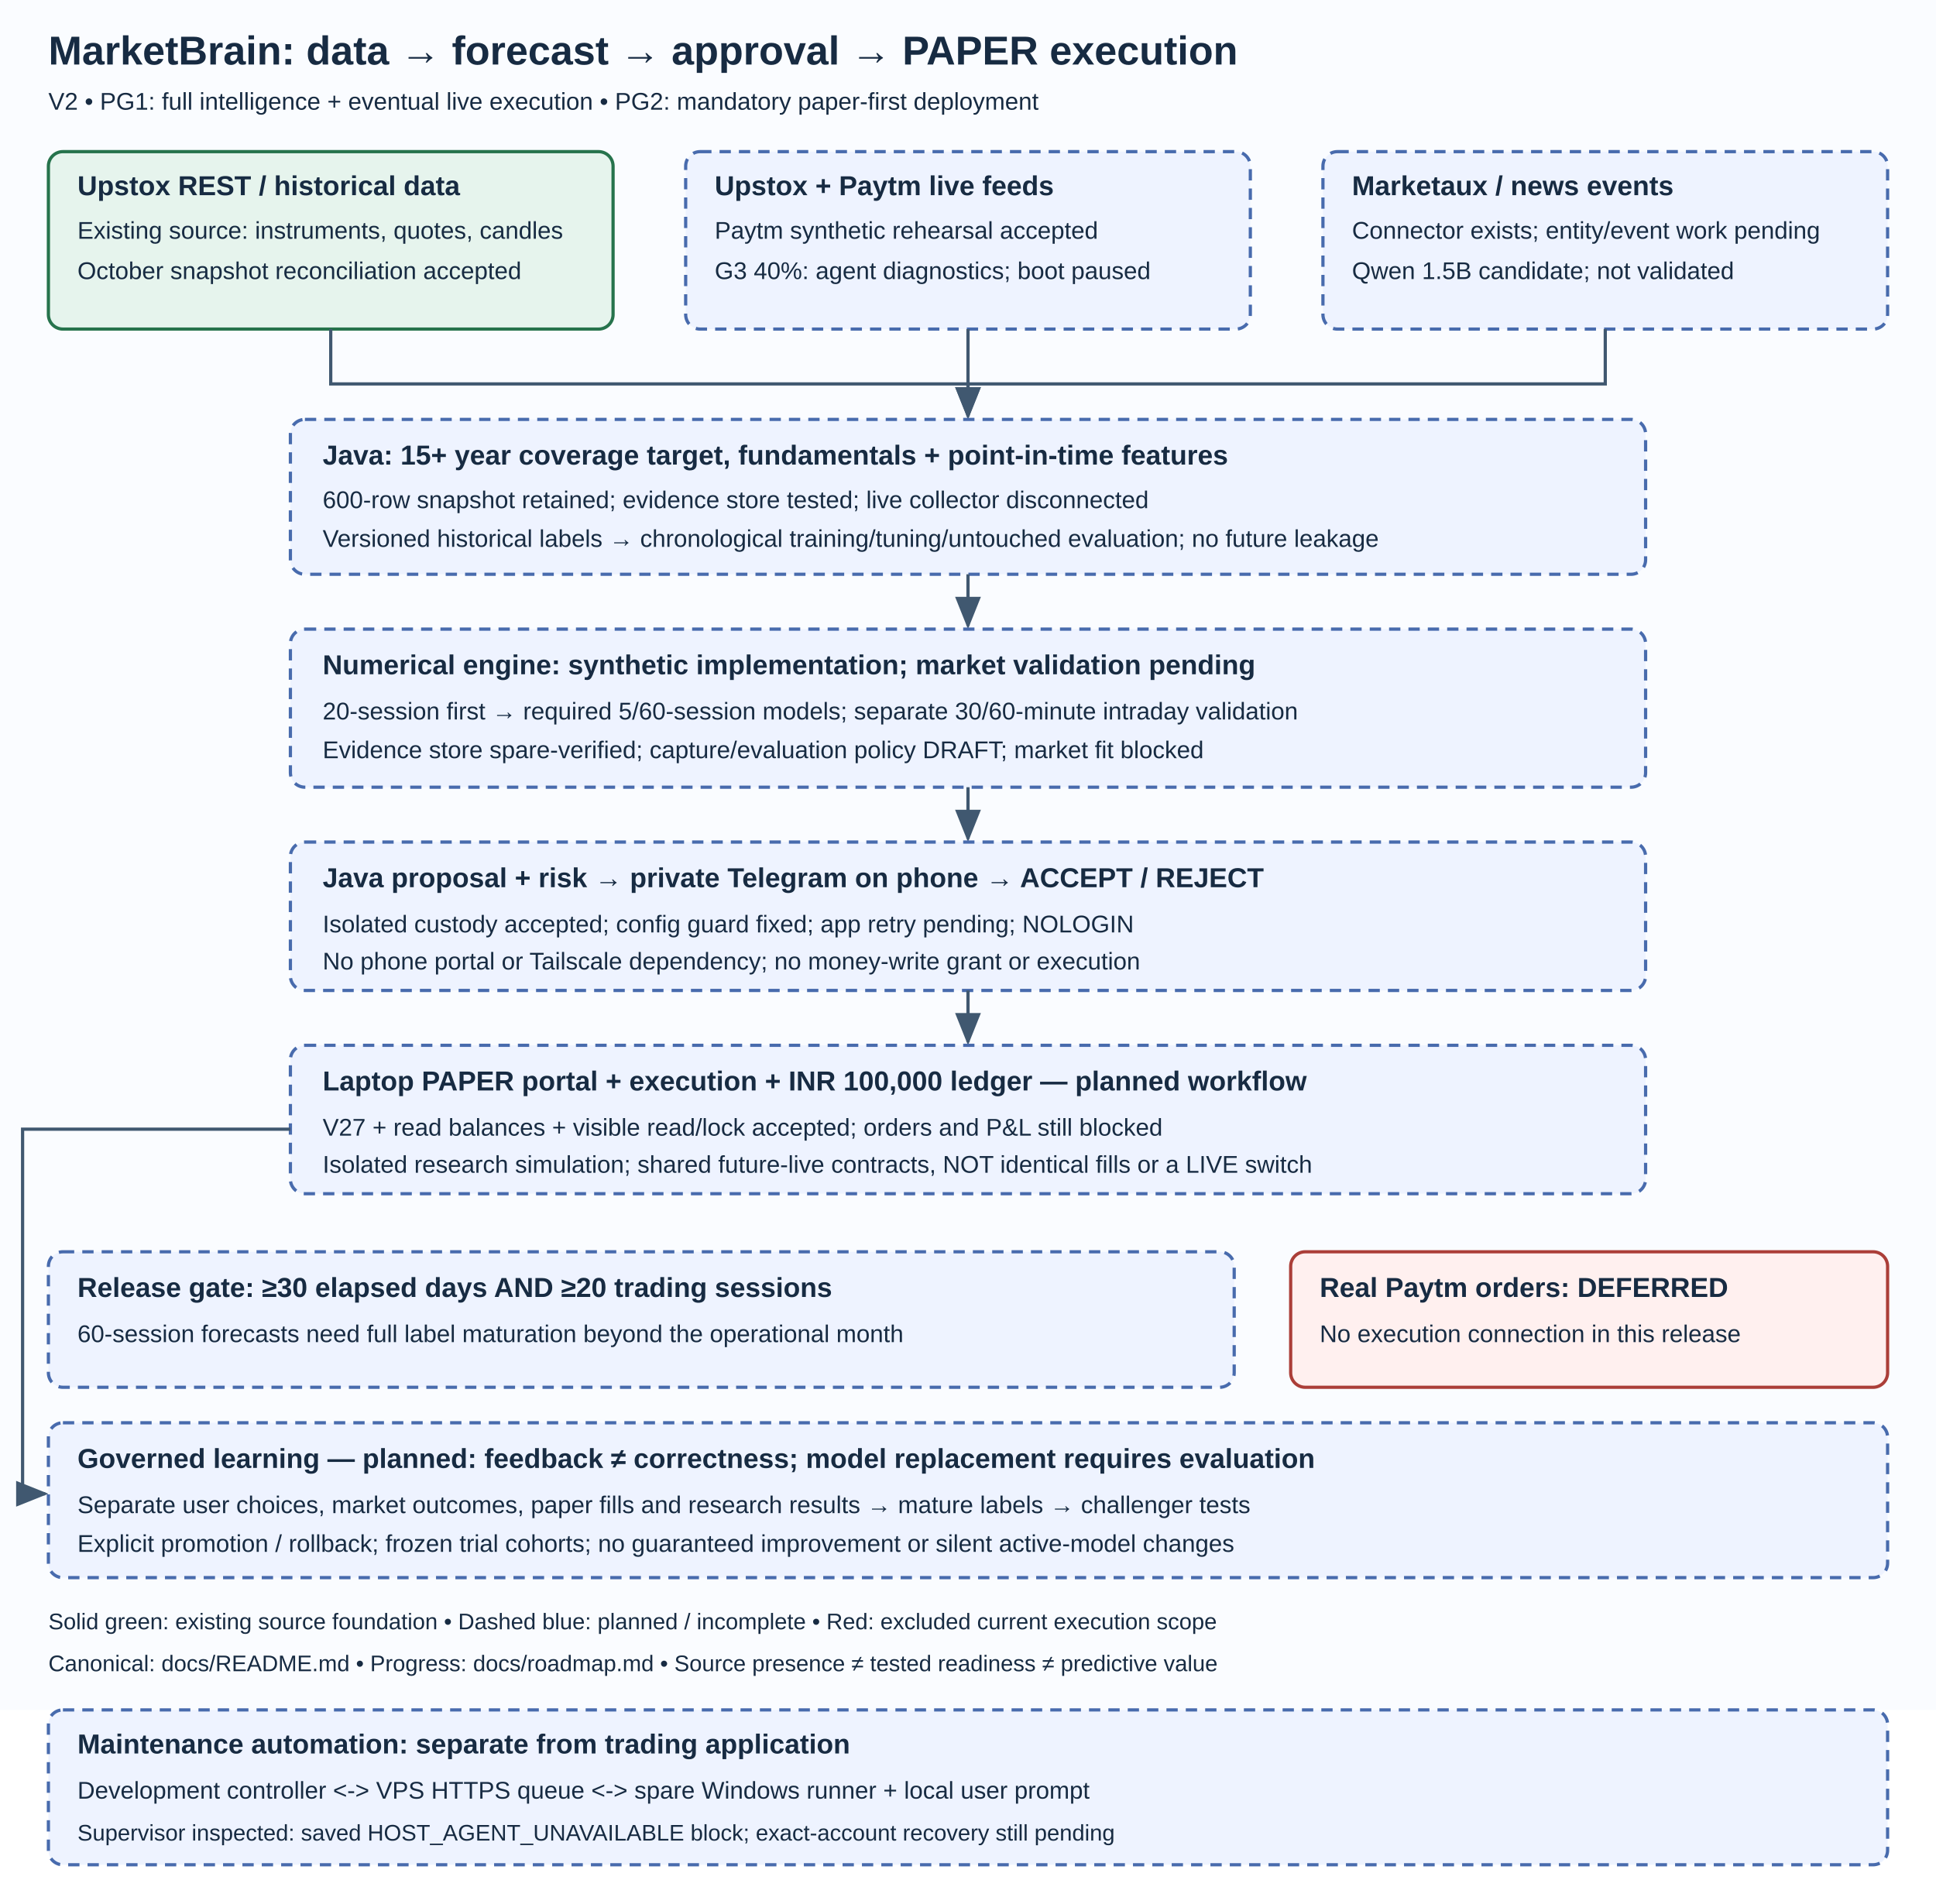
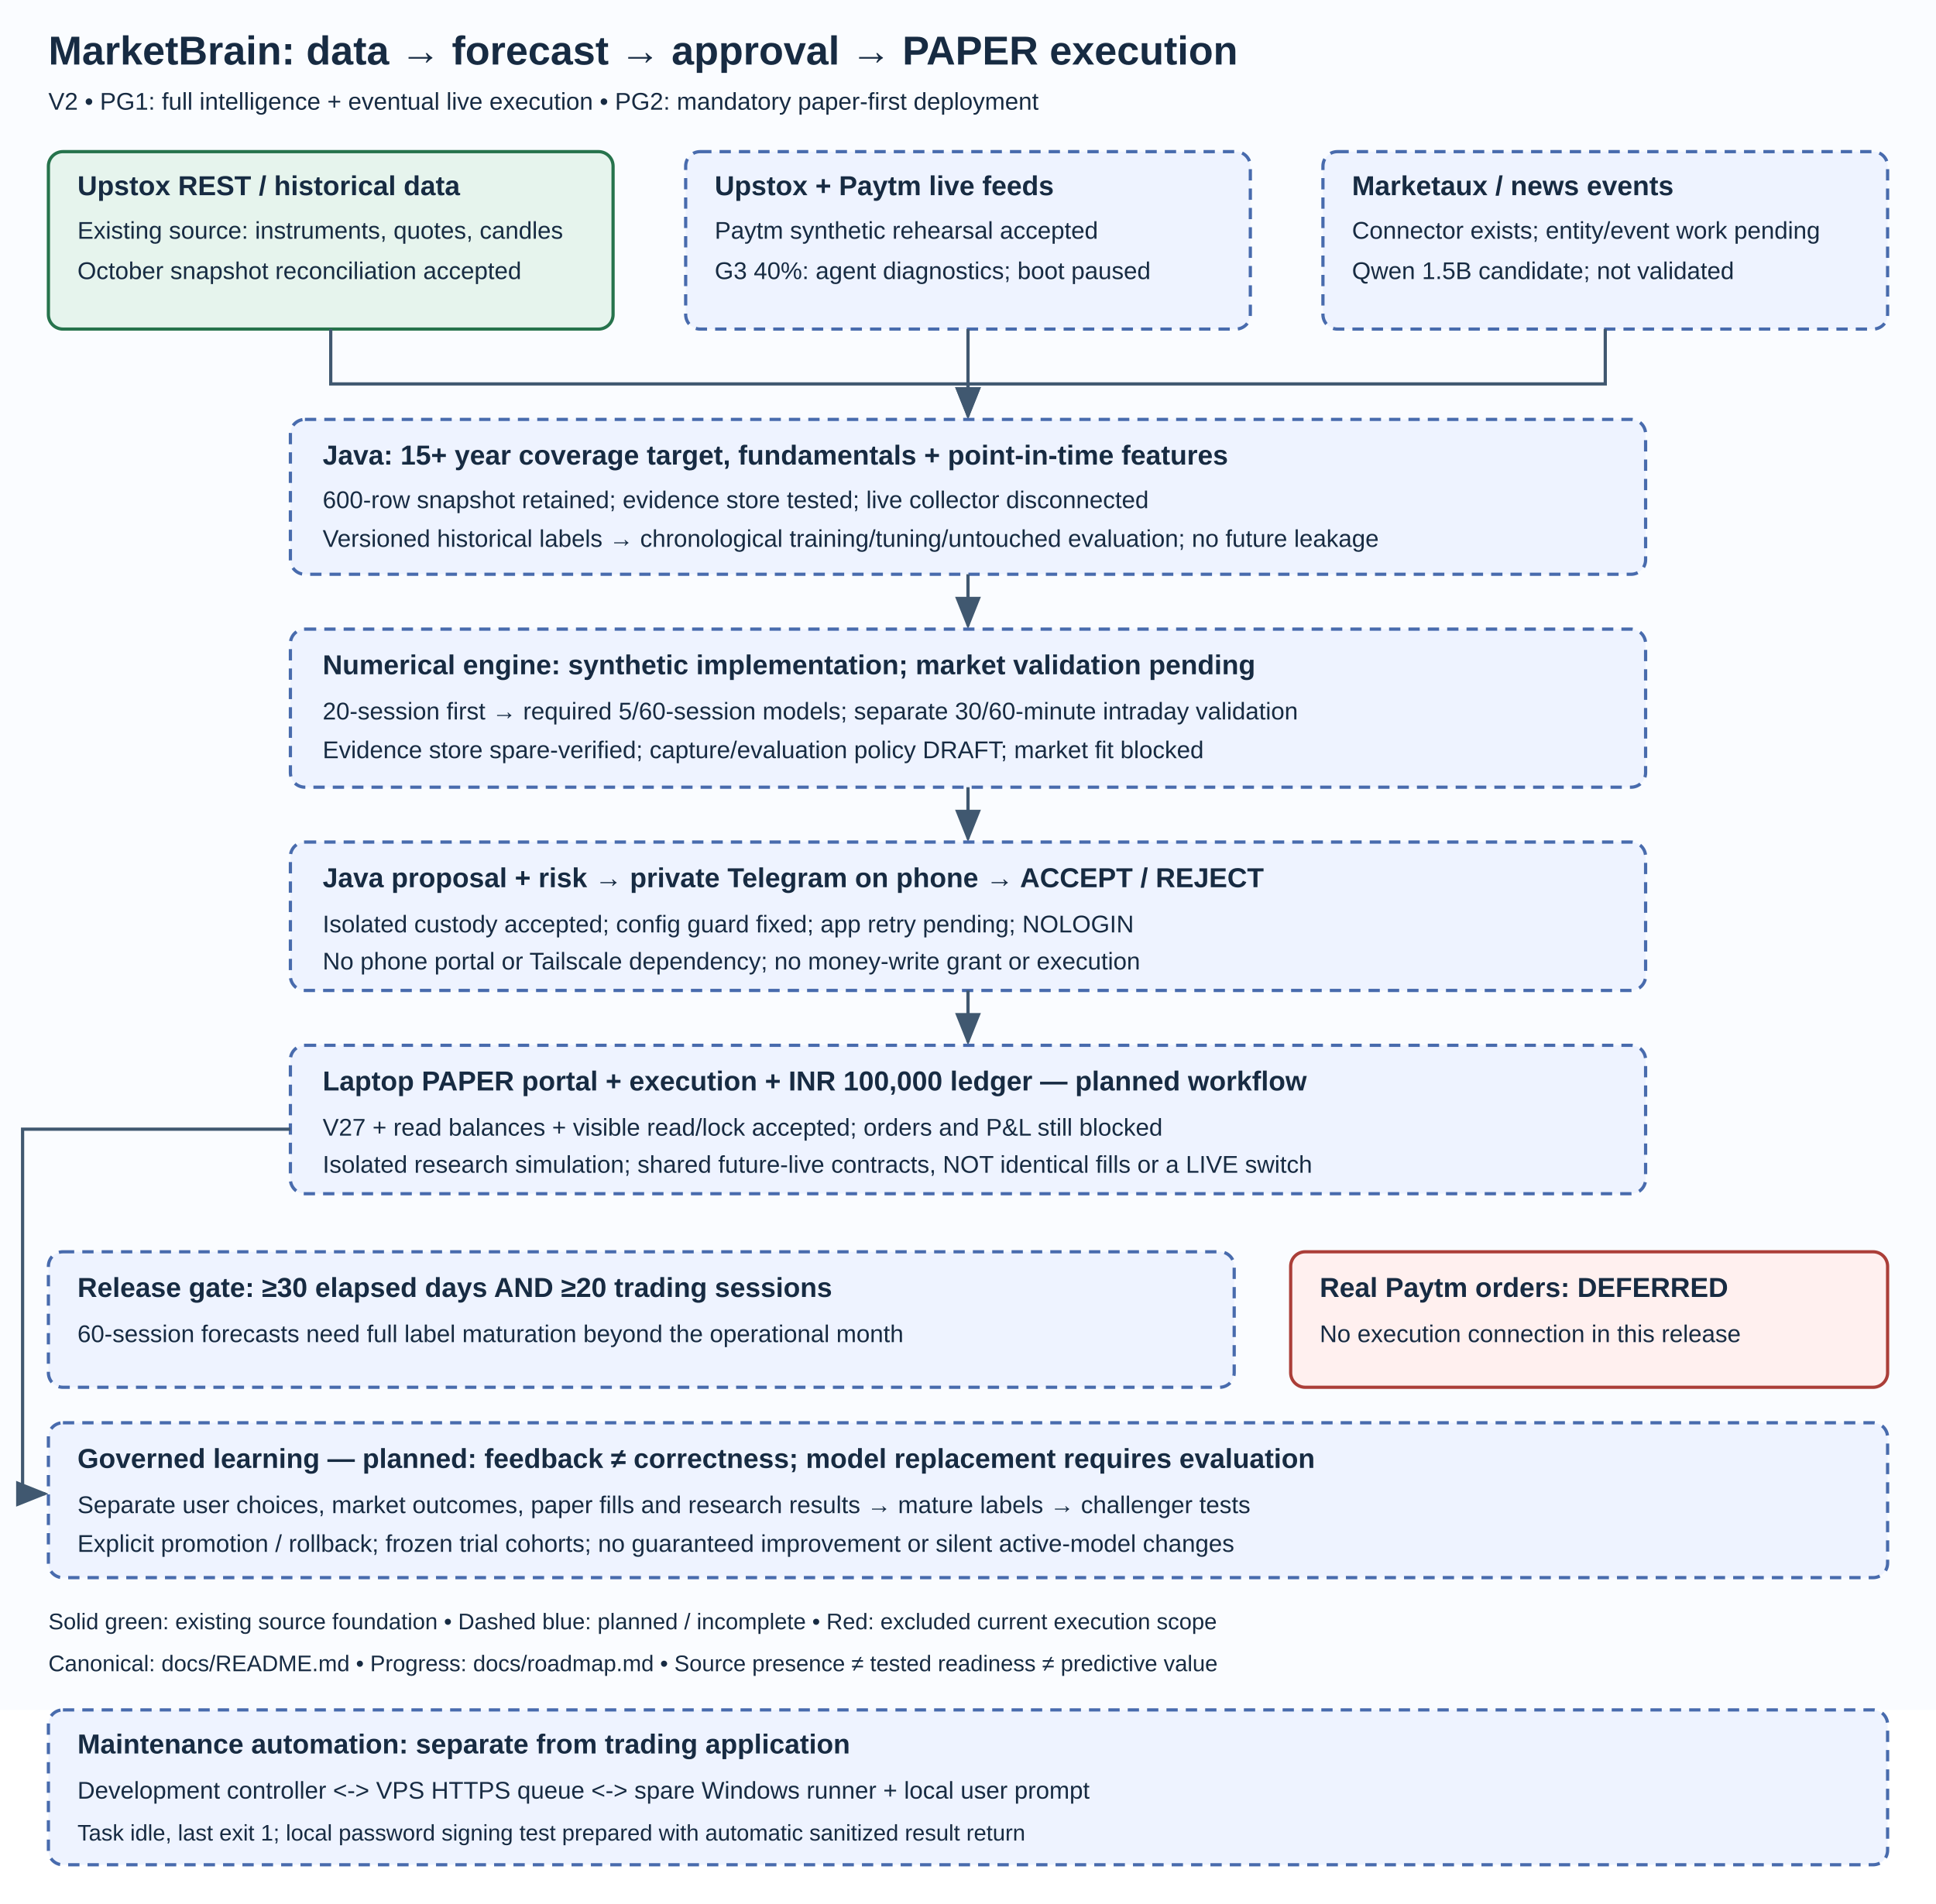
<svg xmlns="http://www.w3.org/2000/svg" width="1200" height="1180" viewBox="0 0 1200 1180" role="img" aria-labelledby="title desc">
  <defs>
    <marker id="arrow" markerWidth="10" markerHeight="8" refX="9" refY="4" orient="auto">
      <path d="M0,0 L10,4 L0,8 Z" fill="#405870" />
    </marker>
    <style>
      text { font-family: Arial, sans-serif; fill: #172b42; }
      .heading { font-size: 25px; font-weight: bold; }
      .label { font-size: 17px; font-weight: bold; }
      .body { font-size: 15px; }
      .small { font-size: 14px; }
      .existing { fill: #e6f4ed; stroke: #26734c; stroke-width: 2; }
      .planned { fill: #eef3ff; stroke: #486bad; stroke-width: 2; stroke-dasharray: 7 5; }
      .blocked { fill: #fff0ef; stroke: #ab3e38; stroke-width: 2; }
      .line { fill: none; stroke: #405870; stroke-width: 2; marker-end: url(#arrow); }
    </style>
  </defs>
  <rect width="1200" height="1060" fill="#fafcff" />
  <text x="30" y="40" class="heading">MarketBrain: data → forecast → approval → PAPER execution</text>
  <text x="30" y="68" class="body">V2 • PG1: full intelligence + eventual live execution • PG2: mandatory paper-first deployment</text>
  <rect x="30" y="94" width="350" height="110" rx="9" class="existing" />
  <text x="48" y="121" class="label">Upstox REST / historical data</text>
  <text x="48" y="148" class="body">Existing source: instruments, quotes, candles</text>
  <text x="48" y="173" class="body">October snapshot reconciliation accepted</text>
  <rect x="425" y="94" width="350" height="110" rx="9" class="planned" />
  <text x="443" y="121" class="label">Upstox + Paytm live feeds</text>
  <text x="443" y="148" class="body">Paytm synthetic rehearsal accepted</text>
  <text x="443" y="173" class="body">G3 40%: agent diagnostics; boot paused</text>
  <rect x="820" y="94" width="350" height="110" rx="9" class="planned" />
  <text x="838" y="121" class="label">Marketaux / news events</text>
  <text x="838" y="148" class="body">Connector exists; entity/event work pending</text>
  <text x="838" y="173" class="body">Qwen 1.5B candidate; not validated</text>
  <path d="M205 204 V238 H600 V258" class="line" />
  <path d="M600 204 V258" class="line" />
  <path d="M995 204 V238 H600" fill="none" stroke="#405870" stroke-width="2" />
  <rect x="180" y="260" width="840" height="96" rx="9" class="planned" />
  <text x="200" y="288" class="label">Java: 15+ year coverage target, fundamentals + point-in-time features</text>
  <text x="200" y="315" class="body">600-row snapshot retained; evidence store tested; live collector disconnected</text>
  <text x="200" y="339" class="body">Versioned historical labels → chronological training/tuning/untouched evaluation; no future leakage</text>
  <path d="M600 356 V388" class="line" />
  <rect x="180" y="390" width="840" height="98" rx="9" class="planned" />
  <text x="200" y="418" class="label">Numerical engine: synthetic implementation; market validation pending</text>
  <text x="200" y="446" class="body">20-session first → required 5/60-session models; separate 30/60-minute intraday validation</text>
  <text x="200" y="470" class="body">Evidence store spare-verified; capture/evaluation policy DRAFT; market fit blocked</text>
  <path d="M600 488 V520" class="line" />
  <rect x="180" y="522" width="840" height="92" rx="9" class="planned" />
  <text x="200" y="550" class="label">Java proposal + risk → private Telegram on phone → ACCEPT / REJECT</text>
  <text x="200" y="578" class="body">Isolated custody accepted; config guard fixed; app retry pending; NOLOGIN</text>
  <text x="200" y="601" class="body">No phone portal or Tailscale dependency; no money-write grant or execution</text>
  <path d="M600 614 V646" class="line" />
  <rect x="180" y="648" width="840" height="92" rx="9" class="planned" />
  <text x="200" y="676" class="label">Laptop PAPER portal + execution + INR 100,000 ledger — planned workflow</text>
  <text x="200" y="704" class="body">V27 + read balances + visible read/lock accepted; orders and P&amp;L still blocked</text>
  <text x="200" y="727" class="body">Isolated research simulation; shared future-live contracts, NOT identical fills or a LIVE switch</text>
  <rect x="30" y="776" width="735" height="84" rx="9" class="planned" />
  <text x="48" y="804" class="label">Release gate: ≥30 elapsed days AND ≥20 trading sessions</text>
  <text x="48" y="832" class="body">60-session forecasts need full label maturation beyond the operational month</text>
  <rect x="800" y="776" width="370" height="84" rx="9" class="blocked" />
  <text x="818" y="804" class="label">Real Paytm orders: DEFERRED</text>
  <text x="818" y="832" class="body">No execution connection in this release</text>
  <path d="M180 700 H14 V926 H28" class="line" />
  <rect x="30" y="882" width="1140" height="96" rx="9" class="planned" />
  <text x="48" y="910" class="label">Governed learning — planned: feedback ≠ correctness; model replacement requires evaluation</text>
  <text x="48" y="938" class="body">Separate user choices, market outcomes, paper fills and research results → mature labels → challenger tests</text>
  <text x="48" y="962" class="body">Explicit promotion / rollback; frozen trial cohorts; no guaranteed improvement or silent active-model changes</text>
  <text x="30" y="1010" class="small">Solid green: existing source foundation • Dashed blue: planned / incomplete • Red: excluded current execution scope</text>
  <text x="30" y="1036" class="small">Canonical: docs/README.md • Progress: docs/roadmap.md • Source presence ≠ tested readiness ≠ predictive value</text>
  <rect x="30" y="1060" width="1140" height="96" rx="9" class="planned" />
  <text x="48" y="1087" class="label">Maintenance automation: separate from trading application</text>
  <text x="48" y="1115" class="body">Development controller &lt;-&gt; VPS HTTPS queue &lt;-&gt; spare Windows runner + local user prompt</text>
-   <text x="48" y="1141" class="small">Supervisor inspected: saved HOST_AGENT_UNAVAILABLE block; exact-account recovery still pending</text>
+   <text x="48" y="1141" class="small">Task idle, last exit 1; local password signing test prepared with automatic sanitized result return</text>
</svg>
